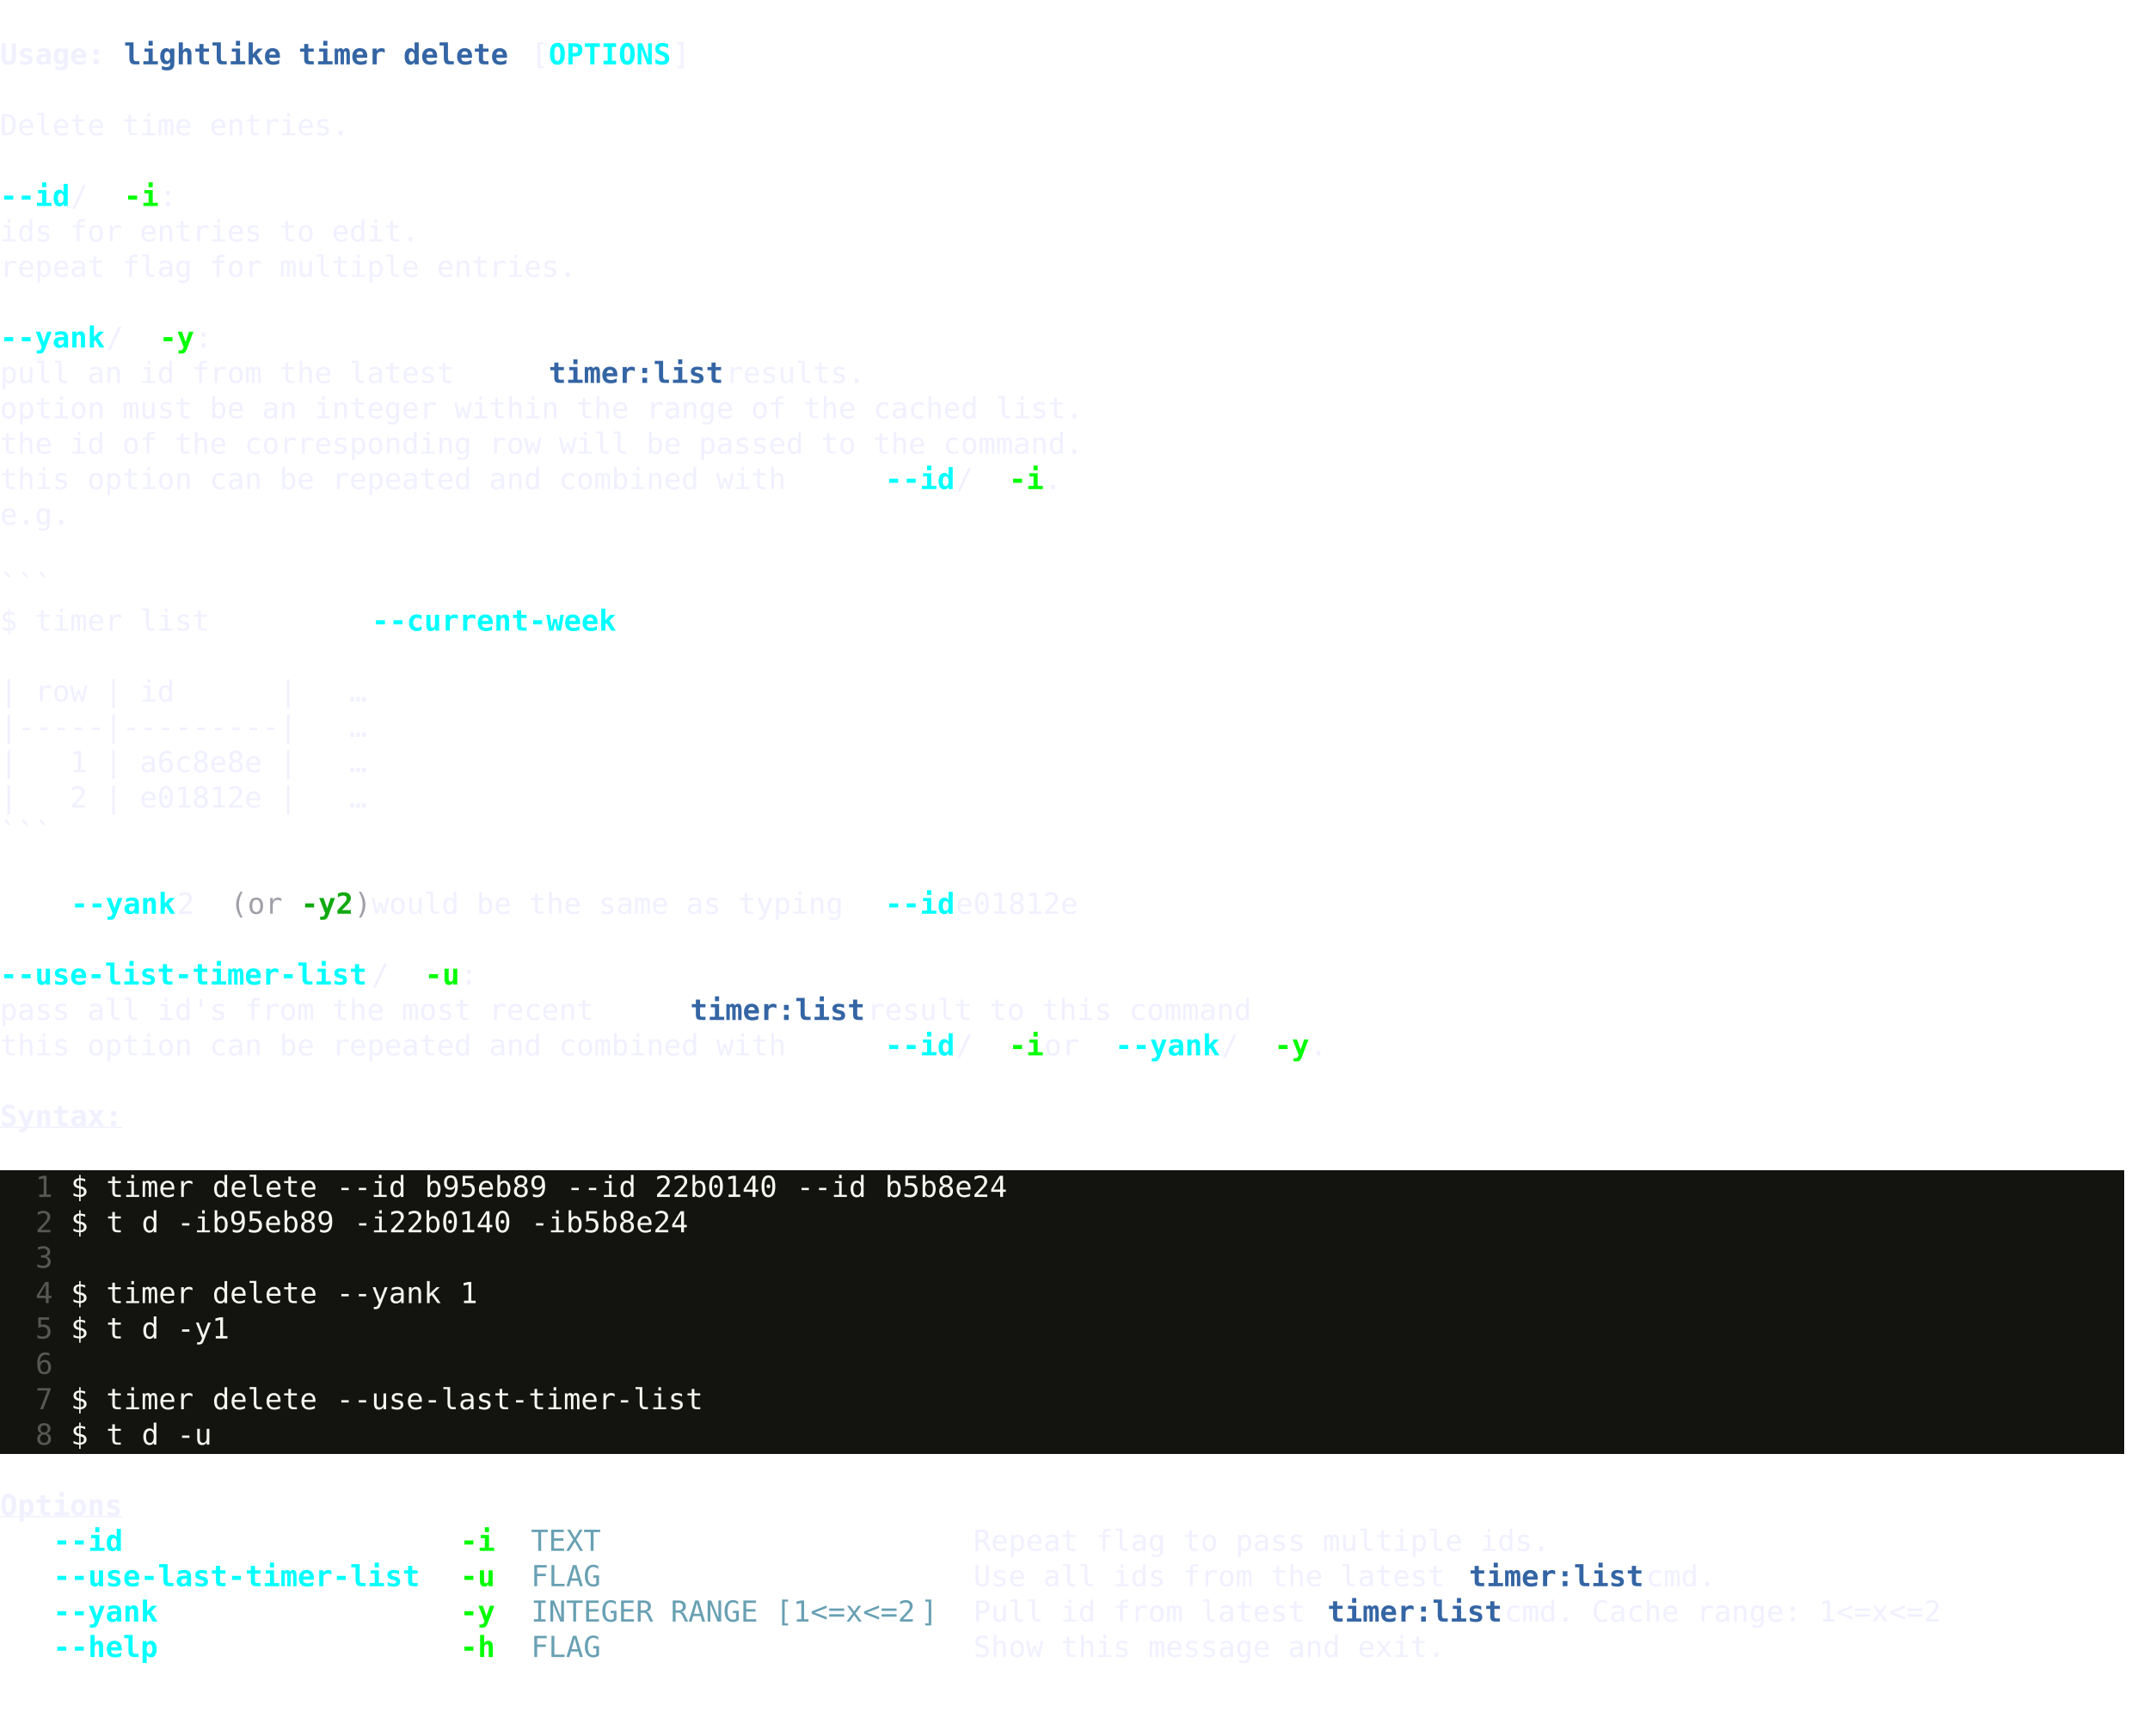
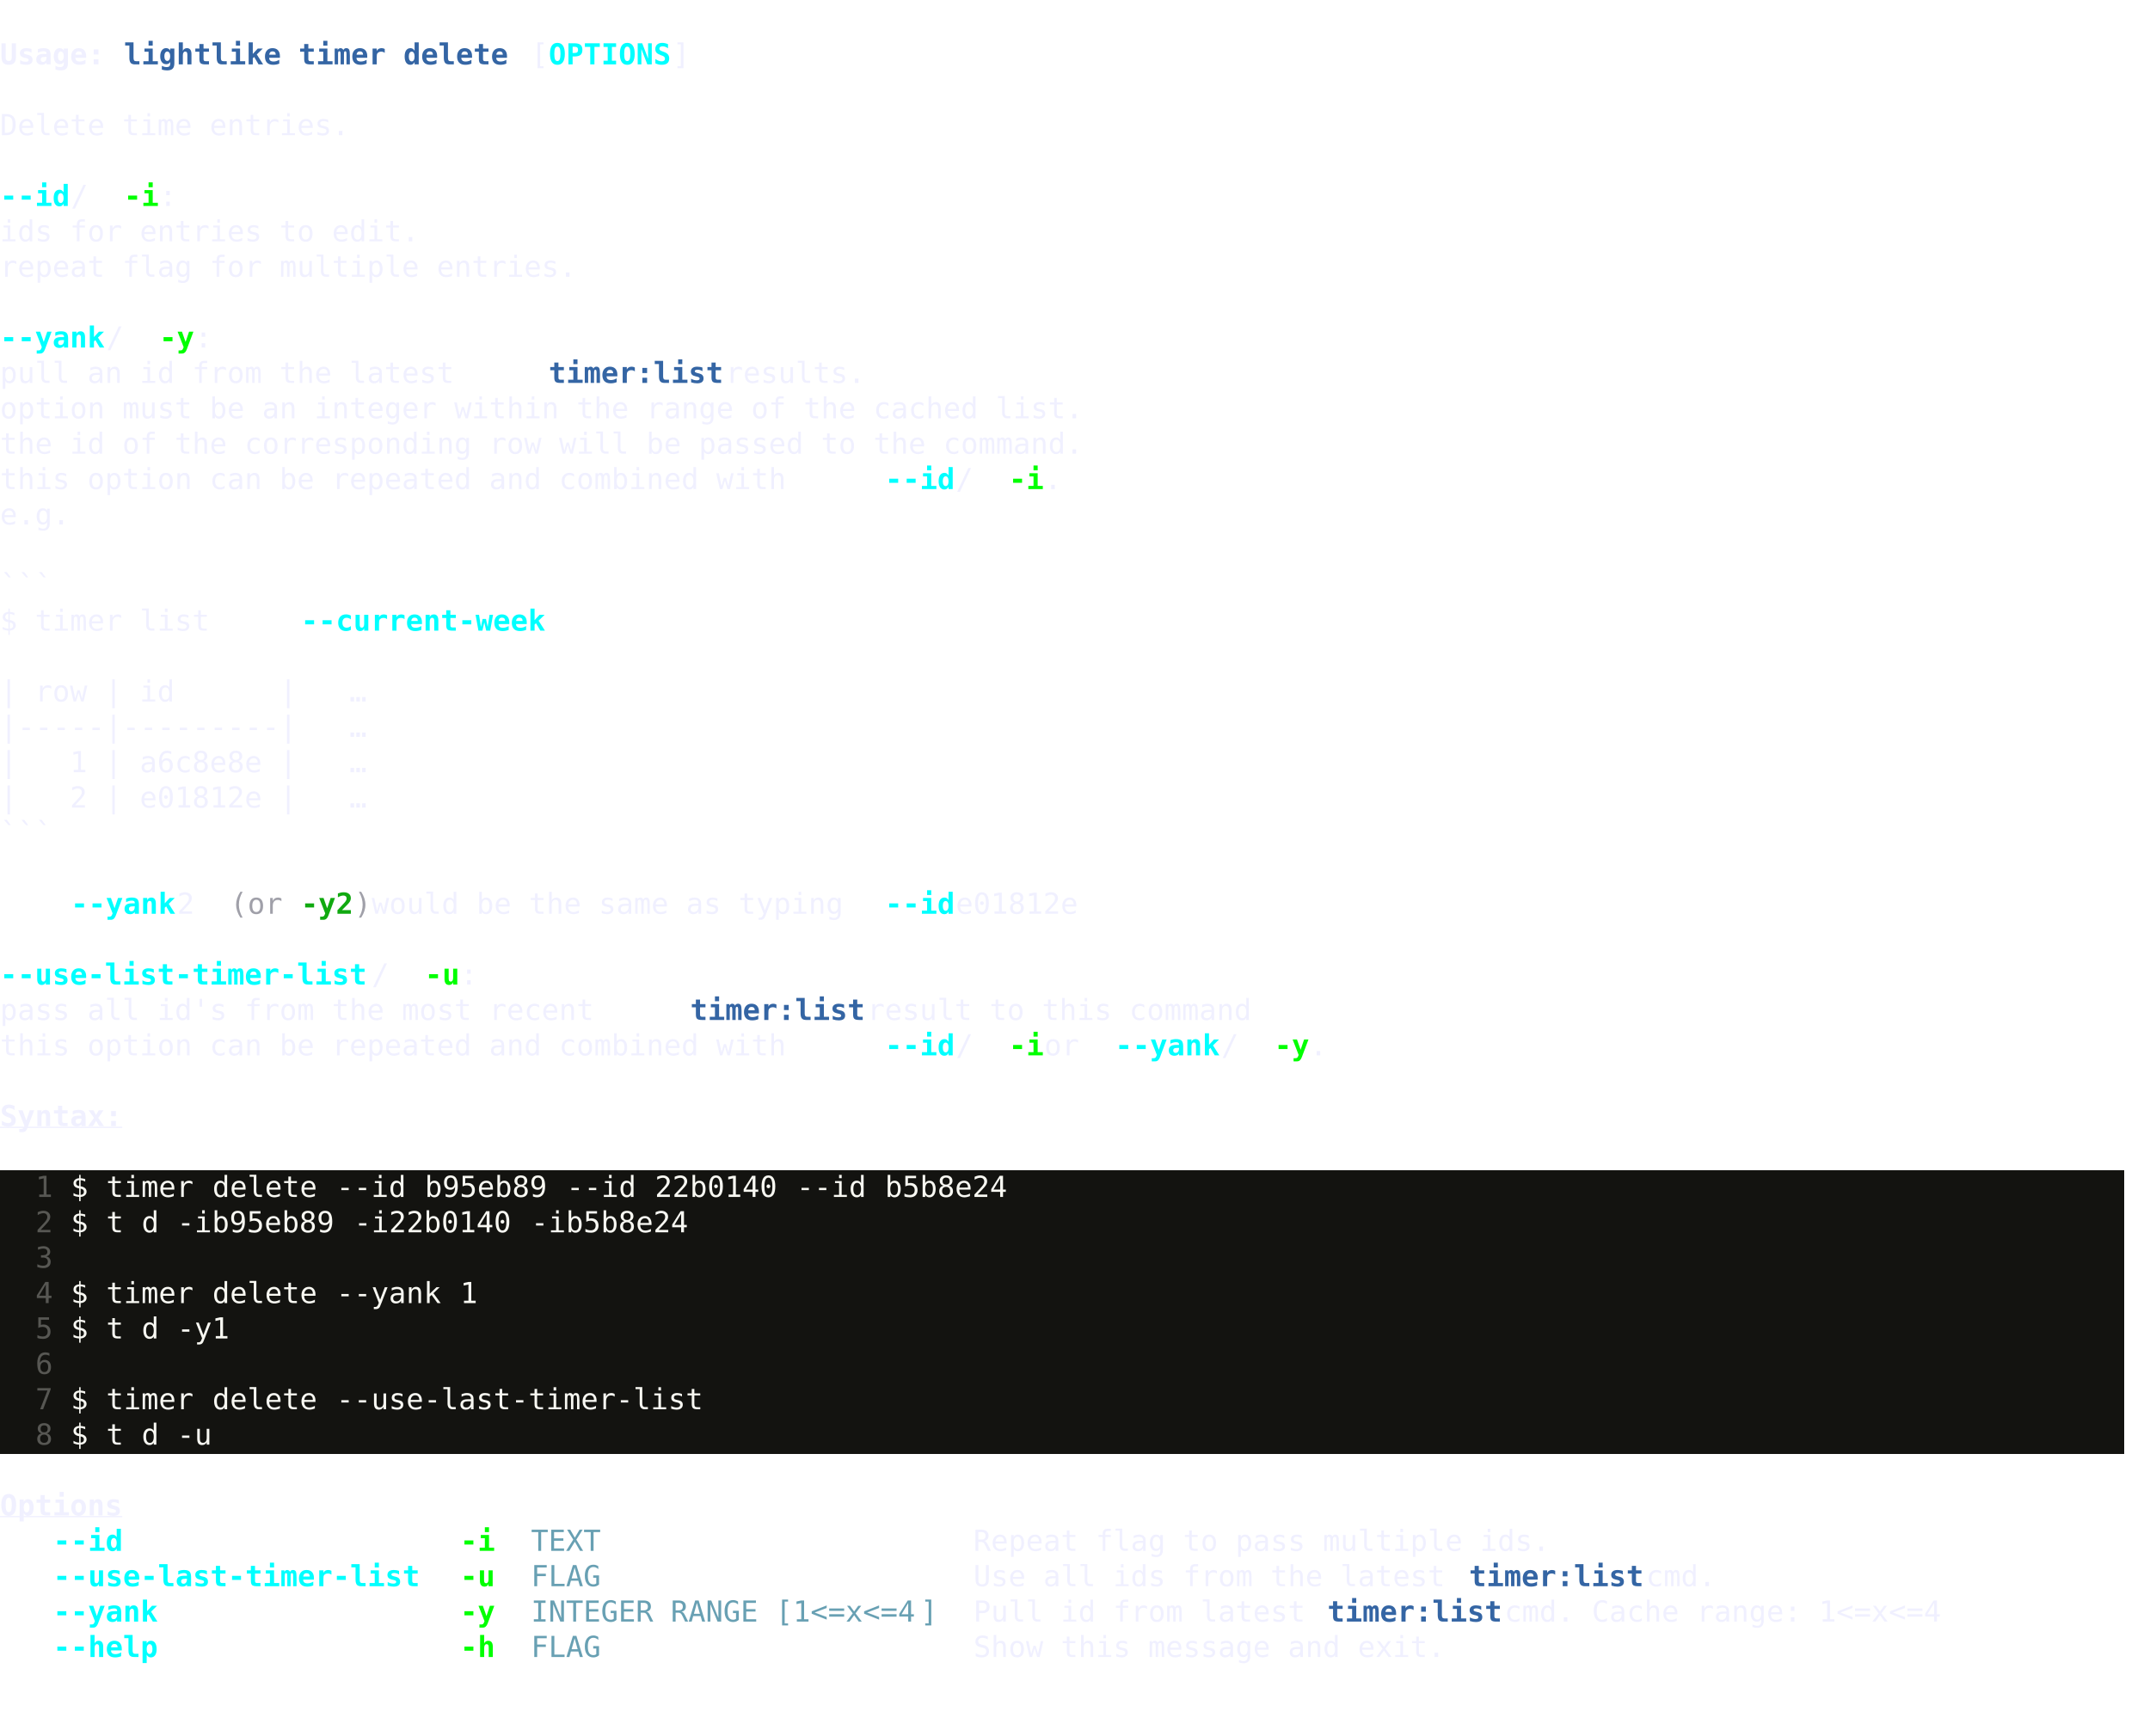
<svg xmlns="http://www.w3.org/2000/svg" class="rich-terminal" viewBox="0 0 1482 1196.8">
  <style>

    @font-face {
        font-family: "Fira Code";
        src: local("FiraCode-Regular"),
                url("https://cdnjs.cloudflare.com/ajax/libs/firacode/6.2.0/woff2/FiraCode-Regular.woff2") format("woff2"),
                url("https://cdnjs.cloudflare.com/ajax/libs/firacode/6.2.0/woff/FiraCode-Regular.woff") format("woff");
        font-style: normal;
        font-weight: 400;
    }
    @font-face {
        font-family: "Fira Code";
        src: local("FiraCode-Bold"),
                url("https://cdnjs.cloudflare.com/ajax/libs/firacode/6.2.0/woff2/FiraCode-Bold.woff2") format("woff2"),
                url("https://cdnjs.cloudflare.com/ajax/libs/firacode/6.2.0/woff/FiraCode-Bold.woff") format("woff");
        font-style: bold;
        font-weight: 700;
    }

    .lightlike-cli-544474356-matrix {
        font-family: Fira Code, monospace;
        font-size: 20px;
        line-height: 24.4px;
        font-variant-east-asian: full-width;
    }

    .lightlike-cli-544474356-title {
        font-size: 18px;
        font-weight: bold;
        font-family: arial;
    }

    .lightlike-cli-544474356-r1 { fill: #c5c8c6 }
.lightlike-cli-544474356-r2 { fill: #f0f0ff;font-weight: bold }
.lightlike-cli-544474356-r3 { fill: #f0f0ff }
.lightlike-cli-544474356-r4 { fill: #3465a4;font-weight: bold }
.lightlike-cli-544474356-r5 { fill: #00ffff;font-weight: bold }
.lightlike-cli-544474356-r6 { fill: #00ff00;font-weight: bold }
.lightlike-cli-544474356-r7 { fill: #a0a0a9 }
.lightlike-cli-544474356-r8 { fill: #10a910;font-weight: bold }
.lightlike-cli-544474356-r9 { fill: #f0f0ff;font-weight: bold;text-decoration: underline; }
.lightlike-cli-544474356-r10 { fill: #e1e1db;font-weight: bold }
.lightlike-cli-544474356-r11 { fill: #575753 }
.lightlike-cli-544474356-r12 { fill: #f8f8f2 }
.lightlike-cli-544474356-r13 { fill: #68a0b3 }
    </style>
  <defs>
    <clipPath id="lightlike-cli-544474356-clip-terminal">
      <rect x="0" y="0" width="1463.0" height="1145.8" />
    </clipPath>
    <clipPath id="lightlike-cli-544474356-line-0">
      <rect x="0" y="1.5" width="1464" height="24.65" />
    </clipPath>
    <clipPath id="lightlike-cli-544474356-line-1">
      <rect x="0" y="25.9" width="1464" height="24.65" />
    </clipPath>
    <clipPath id="lightlike-cli-544474356-line-2">
      <rect x="0" y="50.3" width="1464" height="24.65" />
    </clipPath>
    <clipPath id="lightlike-cli-544474356-line-3">
      <rect x="0" y="74.7" width="1464" height="24.65" />
    </clipPath>
    <clipPath id="lightlike-cli-544474356-line-4">
      <rect x="0" y="99.1" width="1464" height="24.65" />
    </clipPath>
    <clipPath id="lightlike-cli-544474356-line-5">
      <rect x="0" y="123.5" width="1464" height="24.65" />
    </clipPath>
    <clipPath id="lightlike-cli-544474356-line-6">
      <rect x="0" y="147.9" width="1464" height="24.65" />
    </clipPath>
    <clipPath id="lightlike-cli-544474356-line-7">
      <rect x="0" y="172.3" width="1464" height="24.65" />
    </clipPath>
    <clipPath id="lightlike-cli-544474356-line-8">
      <rect x="0" y="196.7" width="1464" height="24.65" />
    </clipPath>
    <clipPath id="lightlike-cli-544474356-line-9">
      <rect x="0" y="221.1" width="1464" height="24.65" />
    </clipPath>
    <clipPath id="lightlike-cli-544474356-line-10">
      <rect x="0" y="245.5" width="1464" height="24.65" />
    </clipPath>
    <clipPath id="lightlike-cli-544474356-line-11">
      <rect x="0" y="269.9" width="1464" height="24.65" />
    </clipPath>
    <clipPath id="lightlike-cli-544474356-line-12">
      <rect x="0" y="294.3" width="1464" height="24.65" />
    </clipPath>
    <clipPath id="lightlike-cli-544474356-line-13">
      <rect x="0" y="318.7" width="1464" height="24.65" />
    </clipPath>
    <clipPath id="lightlike-cli-544474356-line-14">
      <rect x="0" y="343.1" width="1464" height="24.65" />
    </clipPath>
    <clipPath id="lightlike-cli-544474356-line-15">
      <rect x="0" y="367.5" width="1464" height="24.65" />
    </clipPath>
    <clipPath id="lightlike-cli-544474356-line-16">
      <rect x="0" y="391.9" width="1464" height="24.65" />
    </clipPath>
    <clipPath id="lightlike-cli-544474356-line-17">
      <rect x="0" y="416.3" width="1464" height="24.65" />
    </clipPath>
    <clipPath id="lightlike-cli-544474356-line-18">
      <rect x="0" y="440.7" width="1464" height="24.65" />
    </clipPath>
    <clipPath id="lightlike-cli-544474356-line-19">
      <rect x="0" y="465.1" width="1464" height="24.65" />
    </clipPath>
    <clipPath id="lightlike-cli-544474356-line-20">
      <rect x="0" y="489.5" width="1464" height="24.65" />
    </clipPath>
    <clipPath id="lightlike-cli-544474356-line-21">
      <rect x="0" y="513.9" width="1464" height="24.65" />
    </clipPath>
    <clipPath id="lightlike-cli-544474356-line-22">
      <rect x="0" y="538.3" width="1464" height="24.65" />
    </clipPath>
    <clipPath id="lightlike-cli-544474356-line-23">
      <rect x="0" y="562.7" width="1464" height="24.65" />
    </clipPath>
    <clipPath id="lightlike-cli-544474356-line-24">
      <rect x="0" y="587.1" width="1464" height="24.65" />
    </clipPath>
    <clipPath id="lightlike-cli-544474356-line-25">
      <rect x="0" y="611.5" width="1464" height="24.65" />
    </clipPath>
    <clipPath id="lightlike-cli-544474356-line-26">
      <rect x="0" y="635.9" width="1464" height="24.65" />
    </clipPath>
    <clipPath id="lightlike-cli-544474356-line-27">
      <rect x="0" y="660.3" width="1464" height="24.65" />
    </clipPath>
    <clipPath id="lightlike-cli-544474356-line-28">
      <rect x="0" y="684.7" width="1464" height="24.65" />
    </clipPath>
    <clipPath id="lightlike-cli-544474356-line-29">
      <rect x="0" y="709.1" width="1464" height="24.65" />
    </clipPath>
    <clipPath id="lightlike-cli-544474356-line-30">
      <rect x="0" y="733.5" width="1464" height="24.65" />
    </clipPath>
    <clipPath id="lightlike-cli-544474356-line-31">
      <rect x="0" y="757.9" width="1464" height="24.65" />
    </clipPath>
    <clipPath id="lightlike-cli-544474356-line-32">
      <rect x="0" y="782.3" width="1464" height="24.65" />
    </clipPath>
    <clipPath id="lightlike-cli-544474356-line-33">
      <rect x="0" y="806.7" width="1464" height="24.65" />
    </clipPath>
    <clipPath id="lightlike-cli-544474356-line-34">
      <rect x="0" y="831.1" width="1464" height="24.65" />
    </clipPath>
    <clipPath id="lightlike-cli-544474356-line-35">
      <rect x="0" y="855.5" width="1464" height="24.65" />
    </clipPath>
    <clipPath id="lightlike-cli-544474356-line-36">
      <rect x="0" y="879.9" width="1464" height="24.65" />
    </clipPath>
    <clipPath id="lightlike-cli-544474356-line-37">
      <rect x="0" y="904.3" width="1464" height="24.65" />
    </clipPath>
    <clipPath id="lightlike-cli-544474356-line-38">
      <rect x="0" y="928.7" width="1464" height="24.65" />
    </clipPath>
    <clipPath id="lightlike-cli-544474356-line-39">
      <rect x="0" y="953.1" width="1464" height="24.65" />
    </clipPath>
    <clipPath id="lightlike-cli-544474356-line-40">
      <rect x="0" y="977.5" width="1464" height="24.65" />
    </clipPath>
    <clipPath id="lightlike-cli-544474356-line-41">
      <rect x="0" y="1001.9" width="1464" height="24.65" />
    </clipPath>
    <clipPath id="lightlike-cli-544474356-line-42">
      <rect x="0" y="1026.3" width="1464" height="24.65" />
    </clipPath>
    <clipPath id="lightlike-cli-544474356-line-43">
      <rect x="0" y="1050.7" width="1464" height="24.65" />
    </clipPath>
    <clipPath id="lightlike-cli-544474356-line-44">
      <rect x="0" y="1075.1" width="1464" height="24.65" />
    </clipPath>
    <clipPath id="lightlike-cli-544474356-line-45">
      <rect x="0" y="1099.5" width="1464" height="24.65" />
    </clipPath>
  </defs>
  <rect fill="#131310" x="0" y="806.7" width="24.4" height="24.65" shape-rendering="crispEdges" />
  <rect fill="#131310" x="24.4" y="806.7" width="24.4" height="24.65" shape-rendering="crispEdges" />
  <rect fill="#131310" x="48.8" y="806.7" width="24.4" height="24.65" shape-rendering="crispEdges" />
  <rect fill="#131310" x="73.2" y="806.7" width="61" height="24.65" shape-rendering="crispEdges" />
  <rect fill="#131310" x="134.2" y="806.7" width="12.2" height="24.65" shape-rendering="crispEdges" />
  <rect fill="#131310" x="146.4" y="806.7" width="73.2" height="24.65" shape-rendering="crispEdges" />
  <rect fill="#131310" x="219.6" y="806.7" width="12.2" height="24.65" shape-rendering="crispEdges" />
  <rect fill="#131310" x="231.8" y="806.7" width="48.8" height="24.65" shape-rendering="crispEdges" />
  <rect fill="#131310" x="280.6" y="806.7" width="12.2" height="24.65" shape-rendering="crispEdges" />
  <rect fill="#131310" x="292.8" y="806.7" width="85.4" height="24.65" shape-rendering="crispEdges" />
  <rect fill="#131310" x="378.2" y="806.7" width="12.2" height="24.65" shape-rendering="crispEdges" />
  <rect fill="#131310" x="390.4" y="806.7" width="48.8" height="24.65" shape-rendering="crispEdges" />
  <rect fill="#131310" x="439.2" y="806.7" width="12.2" height="24.65" shape-rendering="crispEdges" />
  <rect fill="#131310" x="451.4" y="806.7" width="85.4" height="24.65" shape-rendering="crispEdges" />
  <rect fill="#131310" x="536.8" y="806.7" width="12.2" height="24.65" shape-rendering="crispEdges" />
  <rect fill="#131310" x="549" y="806.7" width="48.8" height="24.65" shape-rendering="crispEdges" />
  <rect fill="#131310" x="597.8" y="806.7" width="12.2" height="24.65" shape-rendering="crispEdges" />
  <rect fill="#131310" x="610" y="806.7" width="85.4" height="24.65" shape-rendering="crispEdges" />
  <rect fill="#131310" x="695.4" y="806.7" width="768.6" height="24.65" shape-rendering="crispEdges" />
  <rect fill="#131310" x="0" y="831.1" width="24.4" height="24.65" shape-rendering="crispEdges" />
  <rect fill="#131310" x="24.4" y="831.1" width="24.4" height="24.65" shape-rendering="crispEdges" />
  <rect fill="#131310" x="48.8" y="831.1" width="24.4" height="24.65" shape-rendering="crispEdges" />
  <rect fill="#131310" x="73.2" y="831.1" width="12.2" height="24.65" shape-rendering="crispEdges" />
  <rect fill="#131310" x="85.4" y="831.1" width="12.2" height="24.65" shape-rendering="crispEdges" />
  <rect fill="#131310" x="97.6" y="831.1" width="12.2" height="24.65" shape-rendering="crispEdges" />
  <rect fill="#131310" x="109.8" y="831.1" width="12.2" height="24.65" shape-rendering="crispEdges" />
  <rect fill="#131310" x="122" y="831.1" width="109.8" height="24.65" shape-rendering="crispEdges" />
  <rect fill="#131310" x="231.8" y="831.1" width="12.2" height="24.65" shape-rendering="crispEdges" />
  <rect fill="#131310" x="244" y="831.1" width="109.8" height="24.65" shape-rendering="crispEdges" />
  <rect fill="#131310" x="353.8" y="831.1" width="12.2" height="24.65" shape-rendering="crispEdges" />
  <rect fill="#131310" x="366" y="831.1" width="109.8" height="24.65" shape-rendering="crispEdges" />
  <rect fill="#131310" x="475.8" y="831.1" width="988.2" height="24.65" shape-rendering="crispEdges" />
  <rect fill="#131310" x="0" y="855.5" width="24.4" height="24.65" shape-rendering="crispEdges" />
  <rect fill="#131310" x="24.4" y="855.5" width="24.4" height="24.65" shape-rendering="crispEdges" />
  <rect fill="#131310" x="48.8" y="855.5" width="1415.2" height="24.65" shape-rendering="crispEdges" />
  <rect fill="#131310" x="0" y="879.9" width="24.4" height="24.65" shape-rendering="crispEdges" />
  <rect fill="#131310" x="24.4" y="879.9" width="24.4" height="24.65" shape-rendering="crispEdges" />
  <rect fill="#131310" x="48.8" y="879.9" width="24.4" height="24.65" shape-rendering="crispEdges" />
  <rect fill="#131310" x="73.2" y="879.9" width="61" height="24.65" shape-rendering="crispEdges" />
  <rect fill="#131310" x="134.2" y="879.9" width="12.2" height="24.65" shape-rendering="crispEdges" />
  <rect fill="#131310" x="146.4" y="879.9" width="73.2" height="24.65" shape-rendering="crispEdges" />
  <rect fill="#131310" x="219.6" y="879.9" width="12.2" height="24.65" shape-rendering="crispEdges" />
  <rect fill="#131310" x="231.8" y="879.9" width="73.2" height="24.65" shape-rendering="crispEdges" />
  <rect fill="#131310" x="305" y="879.9" width="12.2" height="24.65" shape-rendering="crispEdges" />
  <rect fill="#131310" x="317.2" y="879.9" width="12.2" height="24.65" shape-rendering="crispEdges" />
  <rect fill="#131310" x="329.4" y="879.9" width="1134.6" height="24.65" shape-rendering="crispEdges" />
  <rect fill="#131310" x="0" y="904.3" width="24.4" height="24.65" shape-rendering="crispEdges" />
  <rect fill="#131310" x="24.4" y="904.3" width="24.4" height="24.65" shape-rendering="crispEdges" />
  <rect fill="#131310" x="48.8" y="904.3" width="24.4" height="24.65" shape-rendering="crispEdges" />
  <rect fill="#131310" x="73.2" y="904.3" width="12.2" height="24.65" shape-rendering="crispEdges" />
  <rect fill="#131310" x="85.4" y="904.3" width="12.2" height="24.65" shape-rendering="crispEdges" />
  <rect fill="#131310" x="97.6" y="904.3" width="12.2" height="24.65" shape-rendering="crispEdges" />
  <rect fill="#131310" x="109.8" y="904.3" width="12.2" height="24.65" shape-rendering="crispEdges" />
  <rect fill="#131310" x="122" y="904.3" width="36.6" height="24.65" shape-rendering="crispEdges" />
  <rect fill="#131310" x="158.6" y="904.3" width="1305.4" height="24.65" shape-rendering="crispEdges" />
  <rect fill="#131310" x="0" y="928.7" width="24.4" height="24.65" shape-rendering="crispEdges" />
  <rect fill="#131310" x="24.4" y="928.7" width="24.4" height="24.65" shape-rendering="crispEdges" />
  <rect fill="#131310" x="48.8" y="928.7" width="1415.2" height="24.65" shape-rendering="crispEdges" />
  <rect fill="#131310" x="0" y="953.1" width="24.4" height="24.65" shape-rendering="crispEdges" />
  <rect fill="#131310" x="24.4" y="953.1" width="24.4" height="24.65" shape-rendering="crispEdges" />
  <rect fill="#131310" x="48.8" y="953.1" width="24.4" height="24.65" shape-rendering="crispEdges" />
  <rect fill="#131310" x="73.2" y="953.1" width="61" height="24.65" shape-rendering="crispEdges" />
  <rect fill="#131310" x="134.2" y="953.1" width="12.2" height="24.65" shape-rendering="crispEdges" />
  <rect fill="#131310" x="146.4" y="953.1" width="73.2" height="24.65" shape-rendering="crispEdges" />
  <rect fill="#131310" x="219.6" y="953.1" width="12.2" height="24.65" shape-rendering="crispEdges" />
  <rect fill="#131310" x="231.8" y="953.1" width="256.2" height="24.65" shape-rendering="crispEdges" />
  <rect fill="#131310" x="488" y="953.1" width="976" height="24.65" shape-rendering="crispEdges" />
  <rect fill="#131310" x="0" y="977.5" width="24.4" height="24.65" shape-rendering="crispEdges" />
  <rect fill="#131310" x="24.4" y="977.5" width="24.4" height="24.65" shape-rendering="crispEdges" />
  <rect fill="#131310" x="48.8" y="977.5" width="24.4" height="24.65" shape-rendering="crispEdges" />
  <rect fill="#131310" x="73.2" y="977.5" width="12.2" height="24.65" shape-rendering="crispEdges" />
  <rect fill="#131310" x="85.4" y="977.5" width="12.2" height="24.65" shape-rendering="crispEdges" />
  <rect fill="#131310" x="97.6" y="977.5" width="12.2" height="24.65" shape-rendering="crispEdges" />
  <rect fill="#131310" x="109.8" y="977.5" width="12.2" height="24.65" shape-rendering="crispEdges" />
  <rect fill="#131310" x="122" y="977.5" width="24.4" height="24.65" shape-rendering="crispEdges" />
  <rect fill="#131310" x="146.4" y="977.5" width="97.6" height="24.65" shape-rendering="crispEdges" />
  <rect fill="#131310" x="244" y="977.5" width="1220" height="24.65" shape-rendering="crispEdges" />
  <g class="lightlike-cli-544474356-matrix">
    <text class="lightlike-cli-544474356-r1" x="1464" y="20" textLength="12.2" clip-path="url(#lightlike-cli-544474356-line-0)">
</text>
    <text class="lightlike-cli-544474356-r2" x="0" y="44.4" textLength="73.2" clip-path="url(#lightlike-cli-544474356-line-1)">Usage:</text>
    <text class="lightlike-cli-544474356-r4" x="85.4" y="44.4" textLength="268.4" clip-path="url(#lightlike-cli-544474356-line-1)">lightlike timer delete</text>
    <text class="lightlike-cli-544474356-r3" x="366" y="44.4" textLength="12.2" clip-path="url(#lightlike-cli-544474356-line-1)">[</text>
    <text class="lightlike-cli-544474356-r5" x="378.2" y="44.4" textLength="85.4" clip-path="url(#lightlike-cli-544474356-line-1)">OPTIONS</text>
    <text class="lightlike-cli-544474356-r3" x="463.6" y="44.4" textLength="12.2" clip-path="url(#lightlike-cli-544474356-line-1)">]</text>
    <text class="lightlike-cli-544474356-r1" x="1464" y="44.4" textLength="12.2" clip-path="url(#lightlike-cli-544474356-line-1)">
</text>
    <text class="lightlike-cli-544474356-r1" x="1464" y="68.8" textLength="12.2" clip-path="url(#lightlike-cli-544474356-line-2)">
</text>
    <text class="lightlike-cli-544474356-r3" x="0" y="93.2" textLength="244" clip-path="url(#lightlike-cli-544474356-line-3)">Delete time entries.</text>
    <text class="lightlike-cli-544474356-r1" x="1464" y="93.2" textLength="12.2" clip-path="url(#lightlike-cli-544474356-line-3)">
</text>
    <text class="lightlike-cli-544474356-r1" x="1464" y="117.6" textLength="12.2" clip-path="url(#lightlike-cli-544474356-line-4)">
</text>
    <text class="lightlike-cli-544474356-r5" x="0" y="142" textLength="48.8" clip-path="url(#lightlike-cli-544474356-line-5)">--id</text>
    <text class="lightlike-cli-544474356-r3" x="48.8" y="142" textLength="36.6" clip-path="url(#lightlike-cli-544474356-line-5)"> / </text>
    <text class="lightlike-cli-544474356-r6" x="85.4" y="142" textLength="24.4" clip-path="url(#lightlike-cli-544474356-line-5)">-i</text>
    <text class="lightlike-cli-544474356-r3" x="109.8" y="142" textLength="12.2" clip-path="url(#lightlike-cli-544474356-line-5)">:</text>
    <text class="lightlike-cli-544474356-r1" x="1464" y="142" textLength="12.2" clip-path="url(#lightlike-cli-544474356-line-5)">
</text>
    <text class="lightlike-cli-544474356-r3" x="0" y="166.4" textLength="341.6" clip-path="url(#lightlike-cli-544474356-line-6)">    ids for entries to edit.</text>
    <text class="lightlike-cli-544474356-r1" x="1464" y="166.4" textLength="12.2" clip-path="url(#lightlike-cli-544474356-line-6)">
</text>
    <text class="lightlike-cli-544474356-r3" x="0" y="190.8" textLength="451.4" clip-path="url(#lightlike-cli-544474356-line-7)">    repeat flag for multiple entries.</text>
    <text class="lightlike-cli-544474356-r1" x="1464" y="190.8" textLength="12.2" clip-path="url(#lightlike-cli-544474356-line-7)">
</text>
    <text class="lightlike-cli-544474356-r1" x="1464" y="215.2" textLength="12.2" clip-path="url(#lightlike-cli-544474356-line-8)">
</text>
    <text class="lightlike-cli-544474356-r5" x="0" y="239.6" textLength="73.2" clip-path="url(#lightlike-cli-544474356-line-9)">--yank</text>
    <text class="lightlike-cli-544474356-r3" x="73.2" y="239.6" textLength="36.6" clip-path="url(#lightlike-cli-544474356-line-9)"> / </text>
    <text class="lightlike-cli-544474356-r6" x="109.8" y="239.6" textLength="24.4" clip-path="url(#lightlike-cli-544474356-line-9)">-y</text>
    <text class="lightlike-cli-544474356-r3" x="134.2" y="239.6" textLength="12.2" clip-path="url(#lightlike-cli-544474356-line-9)">:</text>
    <text class="lightlike-cli-544474356-r1" x="1464" y="239.6" textLength="12.2" clip-path="url(#lightlike-cli-544474356-line-9)">
</text>
    <text class="lightlike-cli-544474356-r3" x="0" y="264" textLength="378.2" clip-path="url(#lightlike-cli-544474356-line-10)">    pull an id from the latest </text>
    <text class="lightlike-cli-544474356-r4" x="378.2" y="264" textLength="122" clip-path="url(#lightlike-cli-544474356-line-10)">timer:list</text>
    <text class="lightlike-cli-544474356-r3" x="500.2" y="264" textLength="109.8" clip-path="url(#lightlike-cli-544474356-line-10)"> results.</text>
    <text class="lightlike-cli-544474356-r1" x="1464" y="264" textLength="12.2" clip-path="url(#lightlike-cli-544474356-line-10)">
</text>
    <text class="lightlike-cli-544474356-r3" x="0" y="288.4" textLength="805.2" clip-path="url(#lightlike-cli-544474356-line-11)">    option must be an integer within the range of the cached list.</text>
    <text class="lightlike-cli-544474356-r1" x="1464" y="288.4" textLength="12.2" clip-path="url(#lightlike-cli-544474356-line-11)">
</text>
    <text class="lightlike-cli-544474356-r3" x="0" y="312.8" textLength="805.2" clip-path="url(#lightlike-cli-544474356-line-12)">    the id of the corresponding row will be passed to the command.</text>
    <text class="lightlike-cli-544474356-r1" x="1464" y="312.8" textLength="12.2" clip-path="url(#lightlike-cli-544474356-line-12)">
</text>
    <text class="lightlike-cli-544474356-r3" x="0" y="337.2" textLength="610" clip-path="url(#lightlike-cli-544474356-line-13)">    this option can be repeated and combined with </text>
    <text class="lightlike-cli-544474356-r5" x="610" y="337.2" textLength="48.8" clip-path="url(#lightlike-cli-544474356-line-13)">--id</text>
    <text class="lightlike-cli-544474356-r3" x="658.8" y="337.2" textLength="36.6" clip-path="url(#lightlike-cli-544474356-line-13)"> / </text>
    <text class="lightlike-cli-544474356-r6" x="695.4" y="337.2" textLength="24.4" clip-path="url(#lightlike-cli-544474356-line-13)">-i</text>
    <text class="lightlike-cli-544474356-r3" x="719.8" y="337.2" textLength="12.2" clip-path="url(#lightlike-cli-544474356-line-13)">.</text>
    <text class="lightlike-cli-544474356-r1" x="1464" y="337.2" textLength="12.2" clip-path="url(#lightlike-cli-544474356-line-13)">
</text>
    <text class="lightlike-cli-544474356-r3" x="0" y="361.6" textLength="97.6" clip-path="url(#lightlike-cli-544474356-line-14)">    e.g.</text>
    <text class="lightlike-cli-544474356-r1" x="1464" y="361.6" textLength="12.2" clip-path="url(#lightlike-cli-544474356-line-14)">
</text>
    <text class="lightlike-cli-544474356-r1" x="1464" y="386" textLength="12.2" clip-path="url(#lightlike-cli-544474356-line-15)">
</text>
    <text class="lightlike-cli-544474356-r3" x="0" y="410.4" textLength="85.4" clip-path="url(#lightlike-cli-544474356-line-16)">    ```</text>
    <text class="lightlike-cli-544474356-r1" x="1464" y="410.4" textLength="12.2" clip-path="url(#lightlike-cli-544474356-line-16)">
</text>
-     <text class="lightlike-cli-544474356-r3" x="0" y="434.8" textLength="256.2" clip-path="url(#lightlike-cli-544474356-line-17)">        $ timer list </text>
-     <text class="lightlike-cli-544474356-r5" x="256.2" y="434.8" textLength="170.8" clip-path="url(#lightlike-cli-544474356-line-17)">--current-week</text>
+     <text class="lightlike-cli-544474356-r3" x="0" y="434.8" textLength="207.4" clip-path="url(#lightlike-cli-544474356-line-17)">    $ timer list </text>
+     <text class="lightlike-cli-544474356-r5" x="207.4" y="434.8" textLength="170.8" clip-path="url(#lightlike-cli-544474356-line-17)">--current-week</text>
    <text class="lightlike-cli-544474356-r1" x="1464" y="434.8" textLength="12.2" clip-path="url(#lightlike-cli-544474356-line-17)">
</text>
    <text class="lightlike-cli-544474356-r1" x="1464" y="459.2" textLength="12.2" clip-path="url(#lightlike-cli-544474356-line-18)">
</text>
    <text class="lightlike-cli-544474356-r3" x="0" y="483.6" textLength="305" clip-path="url(#lightlike-cli-544474356-line-19)">    | row | id      |   …</text>
    <text class="lightlike-cli-544474356-r1" x="1464" y="483.6" textLength="12.2" clip-path="url(#lightlike-cli-544474356-line-19)">
</text>
    <text class="lightlike-cli-544474356-r3" x="0" y="508" textLength="305" clip-path="url(#lightlike-cli-544474356-line-20)">    |-----|---------|   …</text>
    <text class="lightlike-cli-544474356-r1" x="1464" y="508" textLength="12.2" clip-path="url(#lightlike-cli-544474356-line-20)">
</text>
    <text class="lightlike-cli-544474356-r3" x="0" y="532.4" textLength="305" clip-path="url(#lightlike-cli-544474356-line-21)">    |   1 | a6c8e8e |   …</text>
    <text class="lightlike-cli-544474356-r1" x="1464" y="532.4" textLength="12.2" clip-path="url(#lightlike-cli-544474356-line-21)">
</text>
    <text class="lightlike-cli-544474356-r3" x="0" y="556.8" textLength="305" clip-path="url(#lightlike-cli-544474356-line-22)">    |   2 | e01812e |   …</text>
    <text class="lightlike-cli-544474356-r1" x="1464" y="556.8" textLength="12.2" clip-path="url(#lightlike-cli-544474356-line-22)">
</text>
    <text class="lightlike-cli-544474356-r3" x="0" y="581.2" textLength="85.4" clip-path="url(#lightlike-cli-544474356-line-23)">    ```</text>
    <text class="lightlike-cli-544474356-r1" x="1464" y="581.2" textLength="12.2" clip-path="url(#lightlike-cli-544474356-line-23)">
</text>
    <text class="lightlike-cli-544474356-r1" x="1464" y="605.6" textLength="12.2" clip-path="url(#lightlike-cli-544474356-line-24)">
</text>
    <text class="lightlike-cli-544474356-r5" x="48.8" y="630" textLength="73.2" clip-path="url(#lightlike-cli-544474356-line-25)">--yank</text>
    <text class="lightlike-cli-544474356-r3" x="122" y="630" textLength="36.6" clip-path="url(#lightlike-cli-544474356-line-25)"> 2 </text>
    <text class="lightlike-cli-544474356-r7" x="158.6" y="630" textLength="48.8" clip-path="url(#lightlike-cli-544474356-line-25)">(or </text>
    <text class="lightlike-cli-544474356-r8" x="207.4" y="630" textLength="36.6" clip-path="url(#lightlike-cli-544474356-line-25)">-y2</text>
    <text class="lightlike-cli-544474356-r7" x="244" y="630" textLength="12.2" clip-path="url(#lightlike-cli-544474356-line-25)">)</text>
    <text class="lightlike-cli-544474356-r3" x="256.2" y="630" textLength="353.8" clip-path="url(#lightlike-cli-544474356-line-25)"> would be the same as typing </text>
    <text class="lightlike-cli-544474356-r5" x="610" y="630" textLength="48.8" clip-path="url(#lightlike-cli-544474356-line-25)">--id</text>
    <text class="lightlike-cli-544474356-r3" x="658.8" y="630" textLength="97.6" clip-path="url(#lightlike-cli-544474356-line-25)"> e01812e</text>
    <text class="lightlike-cli-544474356-r1" x="1464" y="630" textLength="12.2" clip-path="url(#lightlike-cli-544474356-line-25)">
</text>
    <text class="lightlike-cli-544474356-r1" x="1464" y="654.4" textLength="12.2" clip-path="url(#lightlike-cli-544474356-line-26)">
</text>
    <text class="lightlike-cli-544474356-r5" x="0" y="678.8" textLength="256.2" clip-path="url(#lightlike-cli-544474356-line-27)">--use-list-timer-list</text>
    <text class="lightlike-cli-544474356-r3" x="256.2" y="678.8" textLength="36.6" clip-path="url(#lightlike-cli-544474356-line-27)"> / </text>
    <text class="lightlike-cli-544474356-r6" x="292.8" y="678.8" textLength="24.4" clip-path="url(#lightlike-cli-544474356-line-27)">-u</text>
    <text class="lightlike-cli-544474356-r3" x="317.2" y="678.8" textLength="12.2" clip-path="url(#lightlike-cli-544474356-line-27)">:</text>
    <text class="lightlike-cli-544474356-r1" x="1464" y="678.8" textLength="12.2" clip-path="url(#lightlike-cli-544474356-line-27)">
</text>
    <text class="lightlike-cli-544474356-r3" x="0" y="703.2" textLength="475.8" clip-path="url(#lightlike-cli-544474356-line-28)">    pass all id's from the most recent </text>
    <text class="lightlike-cli-544474356-r4" x="475.8" y="703.2" textLength="122" clip-path="url(#lightlike-cli-544474356-line-28)">timer:list</text>
    <text class="lightlike-cli-544474356-r3" x="597.8" y="703.2" textLength="280.6" clip-path="url(#lightlike-cli-544474356-line-28)"> result to this command</text>
    <text class="lightlike-cli-544474356-r1" x="1464" y="703.2" textLength="12.2" clip-path="url(#lightlike-cli-544474356-line-28)">
</text>
    <text class="lightlike-cli-544474356-r3" x="0" y="727.6" textLength="610" clip-path="url(#lightlike-cli-544474356-line-29)">    this option can be repeated and combined with </text>
    <text class="lightlike-cli-544474356-r5" x="610" y="727.6" textLength="48.8" clip-path="url(#lightlike-cli-544474356-line-29)">--id</text>
    <text class="lightlike-cli-544474356-r3" x="658.8" y="727.6" textLength="36.6" clip-path="url(#lightlike-cli-544474356-line-29)"> / </text>
    <text class="lightlike-cli-544474356-r6" x="695.4" y="727.6" textLength="24.4" clip-path="url(#lightlike-cli-544474356-line-29)">-i</text>
    <text class="lightlike-cli-544474356-r3" x="719.8" y="727.6" textLength="48.8" clip-path="url(#lightlike-cli-544474356-line-29)"> or </text>
    <text class="lightlike-cli-544474356-r5" x="768.6" y="727.6" textLength="73.2" clip-path="url(#lightlike-cli-544474356-line-29)">--yank</text>
    <text class="lightlike-cli-544474356-r3" x="841.8" y="727.6" textLength="36.6" clip-path="url(#lightlike-cli-544474356-line-29)"> / </text>
    <text class="lightlike-cli-544474356-r6" x="878.4" y="727.6" textLength="24.4" clip-path="url(#lightlike-cli-544474356-line-29)">-y</text>
    <text class="lightlike-cli-544474356-r3" x="902.8" y="727.6" textLength="12.2" clip-path="url(#lightlike-cli-544474356-line-29)">.</text>
    <text class="lightlike-cli-544474356-r1" x="1464" y="727.6" textLength="12.2" clip-path="url(#lightlike-cli-544474356-line-29)">
</text>
    <text class="lightlike-cli-544474356-r1" x="1464" y="752" textLength="12.2" clip-path="url(#lightlike-cli-544474356-line-30)">
</text>
    <text class="lightlike-cli-544474356-r9" x="0" y="776.4" textLength="85.4" clip-path="url(#lightlike-cli-544474356-line-31)">Syntax:</text>
    <text class="lightlike-cli-544474356-r1" x="1464" y="776.4" textLength="12.2" clip-path="url(#lightlike-cli-544474356-line-31)">
</text>
    <text class="lightlike-cli-544474356-r1" x="1464" y="800.8" textLength="12.2" clip-path="url(#lightlike-cli-544474356-line-32)">
</text>
    <text class="lightlike-cli-544474356-r11" x="24.4" y="825.2" textLength="24.4" clip-path="url(#lightlike-cli-544474356-line-33)">1 </text>
    <text class="lightlike-cli-544474356-r12" x="48.8" y="825.2" textLength="24.4" clip-path="url(#lightlike-cli-544474356-line-33)">$ </text>
    <text class="lightlike-cli-544474356-r12" x="73.2" y="825.2" textLength="61" clip-path="url(#lightlike-cli-544474356-line-33)">timer</text>
    <text class="lightlike-cli-544474356-r12" x="146.4" y="825.2" textLength="73.2" clip-path="url(#lightlike-cli-544474356-line-33)">delete</text>
    <text class="lightlike-cli-544474356-r12" x="231.8" y="825.2" textLength="48.8" clip-path="url(#lightlike-cli-544474356-line-33)">--id</text>
    <text class="lightlike-cli-544474356-r12" x="292.8" y="825.2" textLength="85.4" clip-path="url(#lightlike-cli-544474356-line-33)">b95eb89</text>
    <text class="lightlike-cli-544474356-r12" x="390.4" y="825.2" textLength="48.8" clip-path="url(#lightlike-cli-544474356-line-33)">--id</text>
    <text class="lightlike-cli-544474356-r12" x="451.4" y="825.2" textLength="85.4" clip-path="url(#lightlike-cli-544474356-line-33)">22b0140</text>
    <text class="lightlike-cli-544474356-r12" x="549" y="825.2" textLength="48.8" clip-path="url(#lightlike-cli-544474356-line-33)">--id</text>
    <text class="lightlike-cli-544474356-r12" x="610" y="825.2" textLength="85.4" clip-path="url(#lightlike-cli-544474356-line-33)">b5b8e24</text>
    <text class="lightlike-cli-544474356-r1" x="1464" y="825.2" textLength="12.2" clip-path="url(#lightlike-cli-544474356-line-33)">
</text>
    <text class="lightlike-cli-544474356-r11" x="24.4" y="849.6" textLength="24.4" clip-path="url(#lightlike-cli-544474356-line-34)">2 </text>
    <text class="lightlike-cli-544474356-r12" x="48.8" y="849.6" textLength="24.4" clip-path="url(#lightlike-cli-544474356-line-34)">$ </text>
    <text class="lightlike-cli-544474356-r12" x="73.2" y="849.6" textLength="12.2" clip-path="url(#lightlike-cli-544474356-line-34)">t</text>
    <text class="lightlike-cli-544474356-r12" x="97.6" y="849.6" textLength="12.2" clip-path="url(#lightlike-cli-544474356-line-34)">d</text>
    <text class="lightlike-cli-544474356-r12" x="122" y="849.6" textLength="109.8" clip-path="url(#lightlike-cli-544474356-line-34)">-ib95eb89</text>
    <text class="lightlike-cli-544474356-r12" x="244" y="849.6" textLength="109.8" clip-path="url(#lightlike-cli-544474356-line-34)">-i22b0140</text>
    <text class="lightlike-cli-544474356-r12" x="366" y="849.6" textLength="109.8" clip-path="url(#lightlike-cli-544474356-line-34)">-ib5b8e24</text>
    <text class="lightlike-cli-544474356-r1" x="1464" y="849.6" textLength="12.2" clip-path="url(#lightlike-cli-544474356-line-34)">
</text>
    <text class="lightlike-cli-544474356-r11" x="24.4" y="874" textLength="24.4" clip-path="url(#lightlike-cli-544474356-line-35)">3 </text>
    <text class="lightlike-cli-544474356-r1" x="1464" y="874" textLength="12.2" clip-path="url(#lightlike-cli-544474356-line-35)">
</text>
    <text class="lightlike-cli-544474356-r11" x="24.4" y="898.4" textLength="24.4" clip-path="url(#lightlike-cli-544474356-line-36)">4 </text>
    <text class="lightlike-cli-544474356-r12" x="48.8" y="898.4" textLength="24.4" clip-path="url(#lightlike-cli-544474356-line-36)">$ </text>
    <text class="lightlike-cli-544474356-r12" x="73.2" y="898.4" textLength="61" clip-path="url(#lightlike-cli-544474356-line-36)">timer</text>
    <text class="lightlike-cli-544474356-r12" x="146.4" y="898.4" textLength="73.2" clip-path="url(#lightlike-cli-544474356-line-36)">delete</text>
    <text class="lightlike-cli-544474356-r12" x="231.8" y="898.4" textLength="73.2" clip-path="url(#lightlike-cli-544474356-line-36)">--yank</text>
    <text class="lightlike-cli-544474356-r12" x="317.2" y="898.4" textLength="12.2" clip-path="url(#lightlike-cli-544474356-line-36)">1</text>
    <text class="lightlike-cli-544474356-r1" x="1464" y="898.4" textLength="12.2" clip-path="url(#lightlike-cli-544474356-line-36)">
</text>
    <text class="lightlike-cli-544474356-r11" x="24.4" y="922.8" textLength="24.4" clip-path="url(#lightlike-cli-544474356-line-37)">5 </text>
    <text class="lightlike-cli-544474356-r12" x="48.8" y="922.8" textLength="24.4" clip-path="url(#lightlike-cli-544474356-line-37)">$ </text>
    <text class="lightlike-cli-544474356-r12" x="73.2" y="922.8" textLength="12.2" clip-path="url(#lightlike-cli-544474356-line-37)">t</text>
    <text class="lightlike-cli-544474356-r12" x="97.6" y="922.8" textLength="12.2" clip-path="url(#lightlike-cli-544474356-line-37)">d</text>
    <text class="lightlike-cli-544474356-r12" x="122" y="922.8" textLength="36.6" clip-path="url(#lightlike-cli-544474356-line-37)">-y1</text>
    <text class="lightlike-cli-544474356-r1" x="1464" y="922.8" textLength="12.2" clip-path="url(#lightlike-cli-544474356-line-37)">
</text>
    <text class="lightlike-cli-544474356-r11" x="24.4" y="947.2" textLength="24.4" clip-path="url(#lightlike-cli-544474356-line-38)">6 </text>
    <text class="lightlike-cli-544474356-r1" x="1464" y="947.2" textLength="12.2" clip-path="url(#lightlike-cli-544474356-line-38)">
</text>
    <text class="lightlike-cli-544474356-r11" x="24.4" y="971.6" textLength="24.4" clip-path="url(#lightlike-cli-544474356-line-39)">7 </text>
    <text class="lightlike-cli-544474356-r12" x="48.8" y="971.6" textLength="24.4" clip-path="url(#lightlike-cli-544474356-line-39)">$ </text>
    <text class="lightlike-cli-544474356-r12" x="73.2" y="971.6" textLength="61" clip-path="url(#lightlike-cli-544474356-line-39)">timer</text>
    <text class="lightlike-cli-544474356-r12" x="146.4" y="971.6" textLength="73.2" clip-path="url(#lightlike-cli-544474356-line-39)">delete</text>
    <text class="lightlike-cli-544474356-r12" x="231.8" y="971.6" textLength="256.2" clip-path="url(#lightlike-cli-544474356-line-39)">--use-last-timer-list</text>
    <text class="lightlike-cli-544474356-r1" x="1464" y="971.6" textLength="12.2" clip-path="url(#lightlike-cli-544474356-line-39)">
</text>
    <text class="lightlike-cli-544474356-r11" x="24.4" y="996" textLength="24.4" clip-path="url(#lightlike-cli-544474356-line-40)">8 </text>
    <text class="lightlike-cli-544474356-r12" x="48.8" y="996" textLength="24.4" clip-path="url(#lightlike-cli-544474356-line-40)">$ </text>
    <text class="lightlike-cli-544474356-r12" x="73.2" y="996" textLength="12.2" clip-path="url(#lightlike-cli-544474356-line-40)">t</text>
    <text class="lightlike-cli-544474356-r12" x="97.6" y="996" textLength="12.2" clip-path="url(#lightlike-cli-544474356-line-40)">d</text>
    <text class="lightlike-cli-544474356-r12" x="122" y="996" textLength="24.4" clip-path="url(#lightlike-cli-544474356-line-40)">-u</text>
    <text class="lightlike-cli-544474356-r1" x="1464" y="996" textLength="12.2" clip-path="url(#lightlike-cli-544474356-line-40)">
</text>
    <text class="lightlike-cli-544474356-r1" x="1464" y="1020.4" textLength="12.2" clip-path="url(#lightlike-cli-544474356-line-41)">
</text>
    <text class="lightlike-cli-544474356-r9" x="0" y="1044.8" textLength="85.4" clip-path="url(#lightlike-cli-544474356-line-42)">Options</text>
    <text class="lightlike-cli-544474356-r1" x="1464" y="1044.8" textLength="12.2" clip-path="url(#lightlike-cli-544474356-line-42)">
</text>
    <text class="lightlike-cli-544474356-r5" x="36.6" y="1069.2" textLength="48.8" clip-path="url(#lightlike-cli-544474356-line-43)">--id</text>
    <text class="lightlike-cli-544474356-r6" x="317.2" y="1069.2" textLength="24.4" clip-path="url(#lightlike-cli-544474356-line-43)">-i</text>
    <text class="lightlike-cli-544474356-r13" x="366" y="1069.2" textLength="280.6" clip-path="url(#lightlike-cli-544474356-line-43)">TEXT                   </text>
    <text class="lightlike-cli-544474356-r3" x="671" y="1069.2" textLength="402.6" clip-path="url(#lightlike-cli-544474356-line-43)">Repeat flag to pass multiple ids.</text>
    <text class="lightlike-cli-544474356-r1" x="1464" y="1069.2" textLength="12.2" clip-path="url(#lightlike-cli-544474356-line-43)">
</text>
    <text class="lightlike-cli-544474356-r5" x="36.6" y="1093.6" textLength="256.2" clip-path="url(#lightlike-cli-544474356-line-44)">--use-last-timer-list</text>
    <text class="lightlike-cli-544474356-r6" x="317.2" y="1093.6" textLength="24.4" clip-path="url(#lightlike-cli-544474356-line-44)">-u</text>
    <text class="lightlike-cli-544474356-r13" x="366" y="1093.6" textLength="280.6" clip-path="url(#lightlike-cli-544474356-line-44)">FLAG                   </text>
    <text class="lightlike-cli-544474356-r3" x="671" y="1093.6" textLength="341.6" clip-path="url(#lightlike-cli-544474356-line-44)">Use all ids from the latest </text>
    <text class="lightlike-cli-544474356-r4" x="1012.6" y="1093.6" textLength="122" clip-path="url(#lightlike-cli-544474356-line-44)">timer:list</text>
    <text class="lightlike-cli-544474356-r3" x="1134.6" y="1093.6" textLength="61" clip-path="url(#lightlike-cli-544474356-line-44)"> cmd.</text>
    <text class="lightlike-cli-544474356-r1" x="1464" y="1093.6" textLength="12.2" clip-path="url(#lightlike-cli-544474356-line-44)">
</text>
    <text class="lightlike-cli-544474356-r5" x="36.6" y="1118" textLength="73.2" clip-path="url(#lightlike-cli-544474356-line-45)">--yank</text>
    <text class="lightlike-cli-544474356-r6" x="317.2" y="1118" textLength="24.4" clip-path="url(#lightlike-cli-544474356-line-45)">-y</text>
-     <text class="lightlike-cli-544474356-r13" x="366" y="1118" textLength="268.4" clip-path="url(#lightlike-cli-544474356-line-45)">INTEGER RANGE [1&lt;=x&lt;=2</text>
+     <text class="lightlike-cli-544474356-r13" x="366" y="1118" textLength="268.4" clip-path="url(#lightlike-cli-544474356-line-45)">INTEGER RANGE [1&lt;=x&lt;=4</text>
    <text class="lightlike-cli-544474356-r13" x="634.4" y="1118" textLength="12.2" clip-path="url(#lightlike-cli-544474356-line-45)">]</text>
    <text class="lightlike-cli-544474356-r3" x="671" y="1118" textLength="244" clip-path="url(#lightlike-cli-544474356-line-45)">Pull id from latest </text>
    <text class="lightlike-cli-544474356-r4" x="915" y="1118" textLength="122" clip-path="url(#lightlike-cli-544474356-line-45)">timer:list</text>
-     <text class="lightlike-cli-544474356-r3" x="1037" y="1118" textLength="317.2" clip-path="url(#lightlike-cli-544474356-line-45)"> cmd. Cache range: 1&lt;=x&lt;=2</text>
+     <text class="lightlike-cli-544474356-r3" x="1037" y="1118" textLength="317.2" clip-path="url(#lightlike-cli-544474356-line-45)"> cmd. Cache range: 1&lt;=x&lt;=4</text>
    <text class="lightlike-cli-544474356-r1" x="1464" y="1118" textLength="12.2" clip-path="url(#lightlike-cli-544474356-line-45)">
</text>
    <text class="lightlike-cli-544474356-r5" x="36.6" y="1142.4" textLength="73.2" clip-path="url(#lightlike-cli-544474356-line-46)">--help</text>
    <text class="lightlike-cli-544474356-r6" x="317.2" y="1142.4" textLength="24.4" clip-path="url(#lightlike-cli-544474356-line-46)">-h</text>
    <text class="lightlike-cli-544474356-r13" x="366" y="1142.4" textLength="280.6" clip-path="url(#lightlike-cli-544474356-line-46)">FLAG                   </text>
    <text class="lightlike-cli-544474356-r3" x="671" y="1142.4" textLength="329.4" clip-path="url(#lightlike-cli-544474356-line-46)">Show this message and exit.</text>
    <text class="lightlike-cli-544474356-r1" x="1464" y="1142.4" textLength="12.2" clip-path="url(#lightlike-cli-544474356-line-46)">
</text>
  </g>
</svg>
